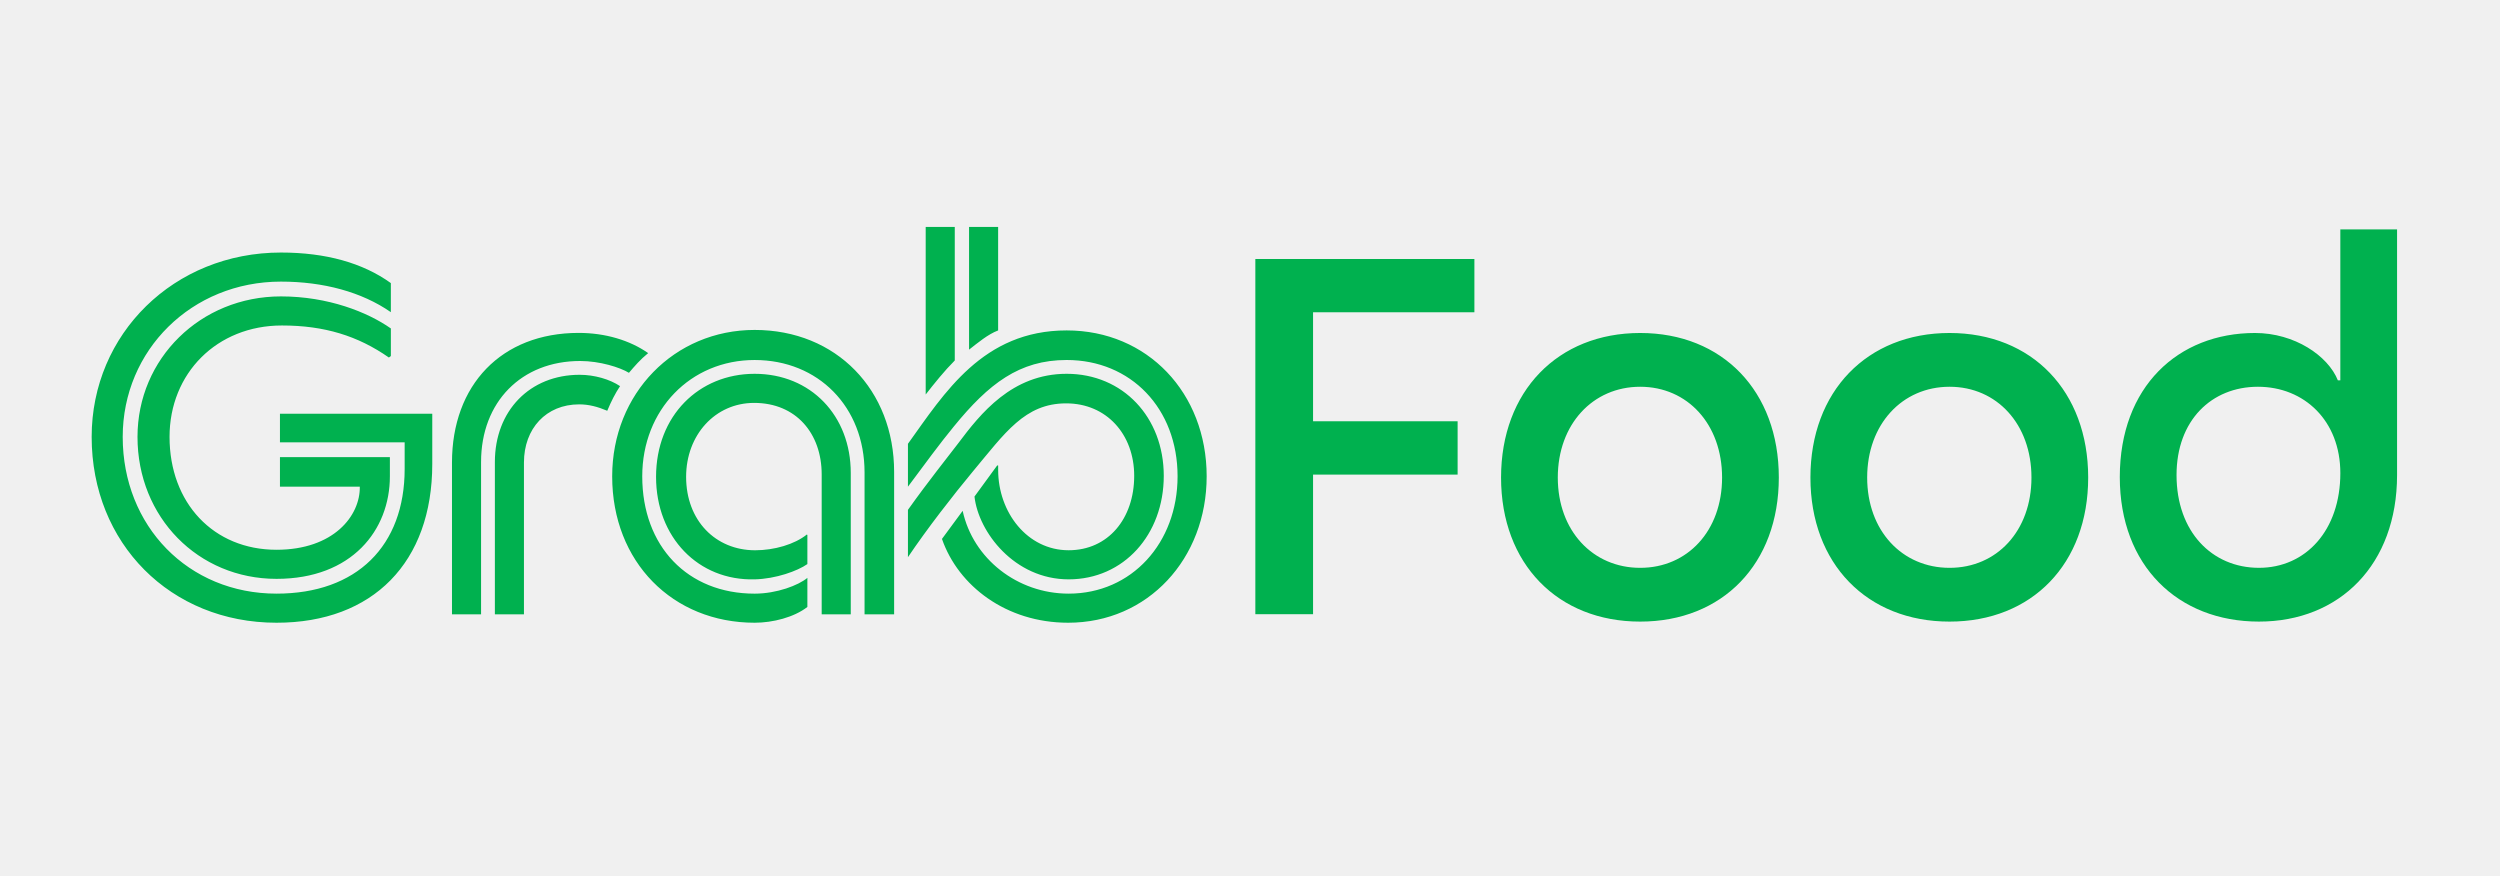
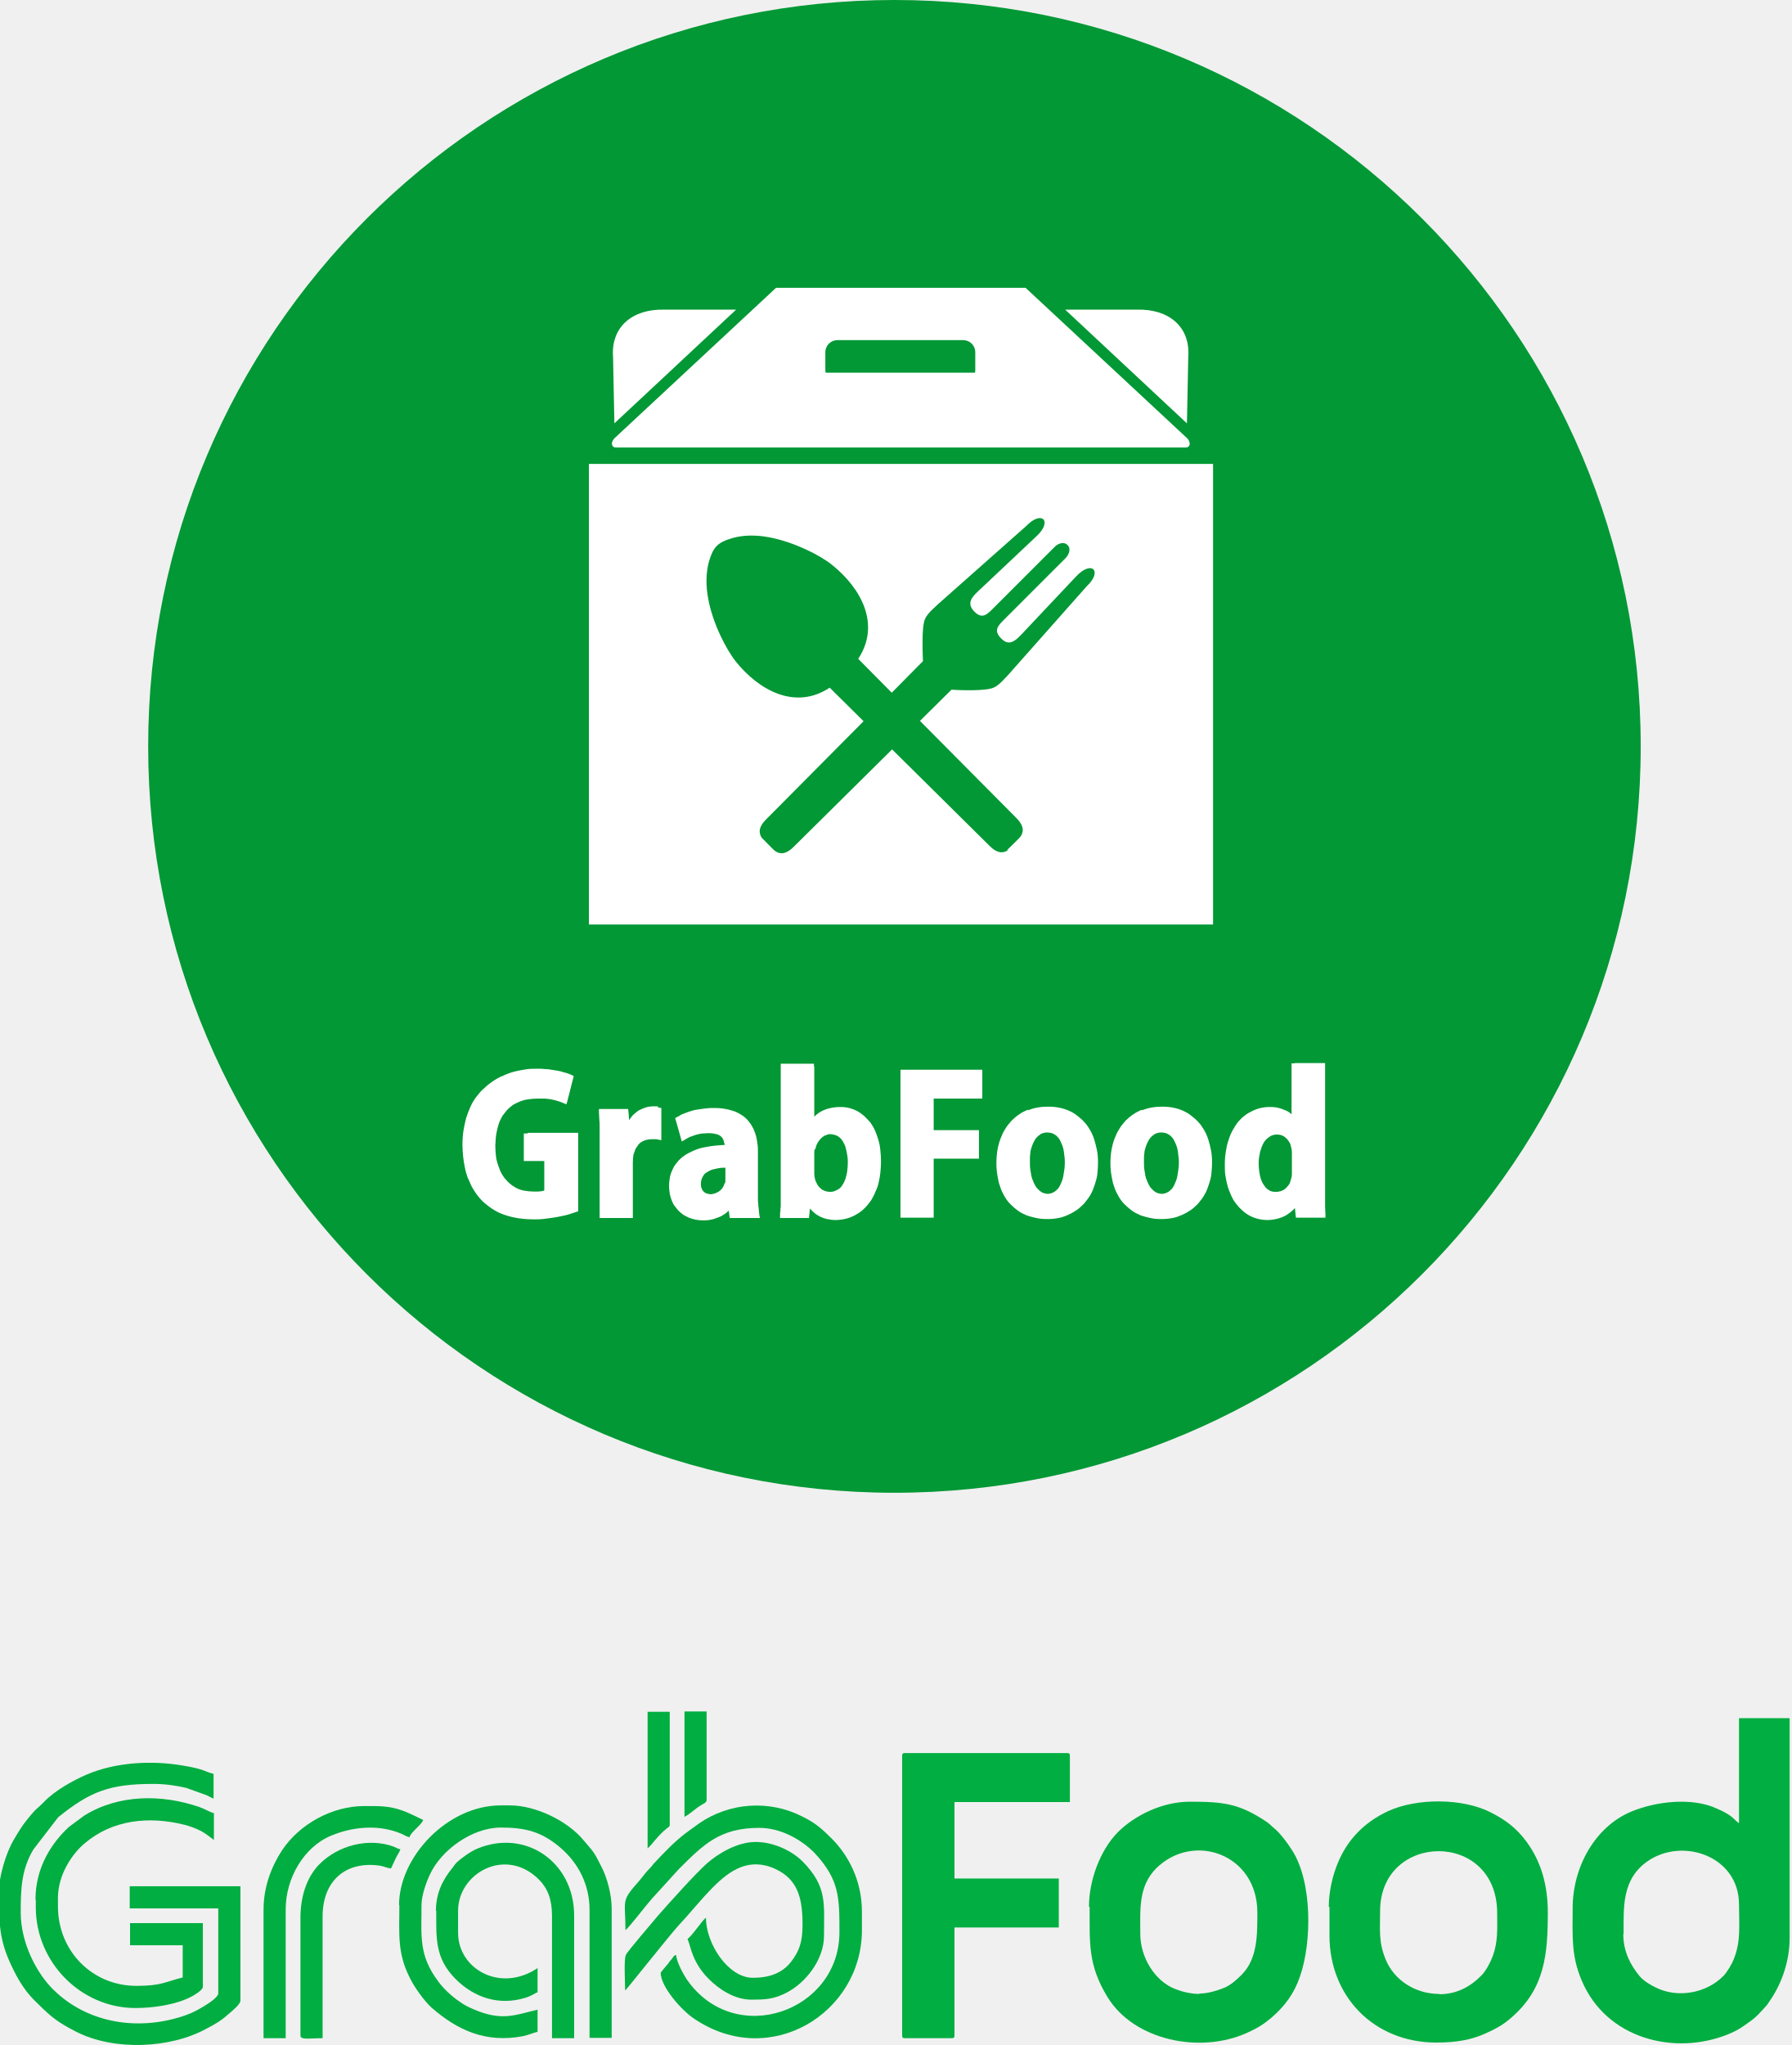
- <svg xmlns="http://www.w3.org/2000/svg" version="1.1" id="Layer_1" x="0px" y="0px" viewBox="0 0 2285.14 800" style="enable-background:new 0 0 2285.14 800;" xml:space="preserve">
-   <style type="text/css">
- 	.st0{fill:#00B14F;}
- </style>
-   <g>
-     <path class="st0" d="M125.68,399.35c0,73.44,55.42,129.76,127.06,129.76c68.94,0,103.63-44.61,103.63-93.72v-17.57H255.89v27.03   h72.99c0.45,26.58-23.88,57.67-76.14,57.67c-57.67,0-97.77-42.8-97.77-103.18c0-58.12,43.25-101.83,102.73-101.83   c38.75,0,69.39,9.46,97.77,29.29l1.8-1.35v-25.23c-21.18-14.87-57.22-29.29-100.47-29.29   C183.35,270.94,125.68,327.71,125.68,399.35z M83.78,399.35c0,97.32,72.09,169.86,168.96,169.86   c88.31,0,142.38-55.42,142.38-145.08v-45.96H255.89v26.13h113.99v24.33c0,70.29-43.7,113.99-117.15,113.99   c-80.65,0-140.57-61.73-140.57-143.28c0-79.3,63.08-141.93,144.63-141.93c38.75,0,73.89,9.46,100.47,27.93v-26.58   c-25.68-18.47-59.47-27.93-100.47-27.93C159.02,230.84,83.78,305.18,83.78,399.35z M452.34,422.33v139.22h26.58V422.78   c0-31.09,20.28-53.17,50.46-53.17c9.01,0,17.12,2.25,25.68,5.86c3.6-8.56,7.21-15.77,11.71-22.53   c-9.46-6.31-23.43-10.36-36.95-10.36C484.33,342.58,452.34,375.47,452.34,422.33z M413.14,561.55h26.58V422.33   c0-54.97,36.95-92.36,90.56-92.36c18.02,0,36.5,5.86,44.61,10.81c4.96-5.86,10.36-12.17,17.57-18.02   c-16.67-11.71-39.2-18.47-63.53-18.47c-70.74,0-115.79,47.76-115.79,118.5V561.55z M829.91,405.66v39.2   c15.77-21.18,29.29-39.65,41.9-54.97c31.99-39.2,59.92-60.83,103.18-60.83c58.57,0,101.38,44.15,101.38,106.33   c0,60.83-41.9,107.23-99.57,107.23c-46.86,0-87.41-31.99-96.87-75.69l-18.92,25.68c14.87,42.8,58.57,76.6,115.34,76.6   c72.99,0,126.61-58.57,126.61-133.82c0-76.14-54.07-133.37-127.96-133.37C898.39,302.03,863.25,359.25,829.91,405.66z    M912.36,425.48h-0.9l-20.73,28.39c3.6,32.44,36.5,75.69,86.06,75.69c50.46,0,86.96-41,86.96-94.62s-37.4-93.27-88.76-93.27   c-50.01,0-78.85,36.5-99.12,63.53c-9.91,13.07-27.03,34.24-45.96,60.83v43.25c17.57-26.13,41.45-56.77,59.02-77.95   c29.74-35.59,47.76-62.63,85.61-62.63c36.95,0,62.18,28.39,62.18,66.23c0,39.2-23.88,68.03-59.92,68.03   c-37.85,0-64.43-34.69-64.43-73.44V425.48z M885.77,207.41V319.6c8.11-6.31,17.12-13.97,26.58-17.57v-94.62H885.77z M846.13,360.6   c8.11-10.36,17.12-21.63,26.58-31.09v-122.1h-26.58V360.6z M737.99,489.01l-0.45-0.45c-11.26,9.01-29.74,14.42-47.31,14.42   c-36.04,0-63.08-27.03-63.08-67.13c0-38.3,26.58-67.58,62.18-67.58c38.3,0,61.73,27.93,61.73,65.33v127.96h26.58V432.24   c0-52.26-36.5-90.56-87.86-90.56c-50.91,0-90.11,38.3-90.11,94.17c0,55.42,38.75,95.07,90.11,93.72   c19.37-0.45,39.2-7.66,48.21-13.97V489.01z M559.57,435.39c0,78.4,55.42,133.82,130.21,133.82c16.67,0,36.04-4.96,48.21-14.42   v-26.58c-8.11,6.76-27.93,14.42-48.21,14.42c-61.28,0-102.73-43.25-102.73-107.23c0-60.83,44.15-106.33,102.73-106.33   c58.12,0,100.47,42.8,100.47,102.73v129.76h27.03V431.34c0-74.79-52.72-129.76-127.51-129.76   C616.34,301.58,559.57,359.7,559.57,435.39z" />
-     <path class="st0" d="M1200.21,285.43v99.66h132.13v48.7h-132.13v127.62h-52.76V236.72h200.23v48.7H1200.21z M1625.94,436.5   c0,78.92-51.41,131.68-126.72,131.68c-75.31,0-127.17-52.76-127.17-131.68c0-78.92,51.86-132.13,127.17-132.13   C1574.53,304.37,1625.94,357.58,1625.94,436.5z M1499.22,353.52c-43.29,0-75.31,34.27-75.31,82.98s32.02,82.53,75.31,82.53   c43.29,0,74.86-33.82,74.86-82.53S1542.51,353.52,1499.22,353.52z M1908.72,436.5c0,78.92-51.41,131.68-126.72,131.68   c-75.31,0-127.17-52.76-127.17-131.68c0-78.92,51.86-132.13,127.17-132.13C1857.32,304.37,1908.72,357.58,1908.72,436.5z    M1782.01,353.52c-43.29,0-75.31,34.27-75.31,82.98s32.02,82.53,75.31,82.53s74.86-33.82,74.86-82.53S1825.3,353.52,1782.01,353.52   z M2061.18,304.37c36.08,0,66.74,20.74,75.76,43.29h2.25V209.66h51.86v224.58c0,81.62-52.31,133.93-126.27,133.93   c-73.96,0-127.17-50.96-127.17-132.13C1937.62,353.52,1990.83,304.37,2061.18,304.37z M2064.79,519.02   c42.84,0,74.41-34.27,74.41-86.58c0-47.8-32.92-78.92-75.31-78.92c-42.39,0-74.41,30.67-74.41,80.72   C1989.48,486.1,2021.95,519.02,2064.79,519.02z" />
+ <svg xmlns="http://www.w3.org/2000/svg" xml:space="preserve" width="631px" height="720px" version="1.1" style="shape-rendering:geometricPrecision; text-rendering:geometricPrecision; image-rendering:optimizeQuality; fill-rule:evenodd; clip-rule:evenodd" viewBox="0 0 631 720.37">
+   <defs>
+     <style type="text/css">
+    
+     .fil3 {fill:#00AE41}
+     .fil0 {fill:#029835}
+     .fil1 {fill:white}
+     .fil2 {fill:white;fill-rule:nonzero}
+    
+   </style>
+   </defs>
+   <g id="Layer_x0020_1">
+     <g id="_1373507265296">
+       <path class="fil0" d="M314.96 0c145.22,0 262.91,117.69 262.91,262.92 0,145.22 -117.69,262.92 -262.91,262.92 -145.23,0 -262.92,-117.7 -262.92,-262.92 0,-145.23 117.69,-262.92 262.92,-262.92z" />
+       <path class="fil1" d="M207.31 163.42l219.9 0 0 162.25 -219.9 0 0 -162.25zm147.59 136.13c-2.37,1.42 -4.38,0.47 -6.5,-1.65l-34.27 -33.92 -34.62 34.27c-2.13,2.13 -4.38,3.19 -6.74,1.42 -0.35,-0.24 -4.37,-4.37 -4.61,-4.61 -1.42,-2.36 -0.47,-4.37 1.66,-6.5l34.26 -34.5 -11.93 -11.82c-12.17,8.03 -24.93,0.94 -33.09,-9.22 -3.54,-4.49 -8.15,-13.59 -9.69,-21.98 -0.94,-4.84 -0.82,-9.33 0.24,-13.23 1.54,-5.2 3.07,-6.74 8.27,-8.27 3.78,-1.07 8.27,-1.19 13.12,-0.24 8.51,1.65 17.6,6.14 21.98,9.69 10.16,8.15 17.25,20.91 9.21,33.09l11.82 11.93 10.99 -11.11c-0.24,-5.2 -0.24,-11.1 0.36,-13.7 0.47,-2.13 1.77,-3.43 4.84,-6.27l31.2 -27.65c5.43,-5.67 9.45,-1.77 3.54,3.67l-20.68 19.49c-2.36,2.25 -3.78,4.26 -1.18,6.98 2.72,2.71 4.37,1.18 6.5,-0.95l21.51 -21.51c1.65,-1.89 3.9,-2.12 4.84,-0.94 1.18,0.94 0.83,3.19 -0.94,4.84l-21.51 21.51c-2.13,2.13 -3.66,3.78 -0.95,6.5 2.6,2.72 4.73,1.18 6.98,-1.18l19.49 -20.68c5.44,-5.79 9.46,-1.89 3.67,3.54l-27.65 31.2c-2.84,3.07 -4.14,4.37 -6.27,4.84 -2.48,0.6 -8.39,0.71 -13.7,0.36l-11.11 10.99 33.91 34.15c2.13,2.13 3.19,4.37 1.42,6.73 -0.24,0.36 -4.37,4.38 -4.61,4.61l0.24 0.12zm-138.14 -141.92c-1.53,0 -2.01,-2 0,-3.66l56.48 -52.58 43.96 0 43.96 0 56.48 52.58c2.01,1.66 1.54,3.66 0,3.66l-100.44 0 -100.44 0zm-0.94 -31.78l0.47 23.28 42.89 -40.06 -25.4 0c-10.99,-0.24 -18.79,5.91 -17.96,16.78l0 0zm202.65 0l-0.47 23.28 -42.9 -40.06 25.41 0c10.99,-0.24 18.79,5.91 17.96,16.78l0 0zm-123.48 -6.03l15.24 0 3.78 0 25.17 0c2.36,0 4.25,1.89 4.25,4.26l0 6.38c0,0.23 0,0.59 -0.11,0.82l-25.17 0 -12.17 0 -15.25 0c0,-0.23 -0.12,-0.59 -0.12,-0.82l0 -6.38c0,-2.37 1.9,-4.26 4.26,-4.26l0.12 0z" />
+       <path class="fil2" d="M186.04 399.05l16.42 0 1.07 0 0 1.06 0 25.88 0 0.71 -0.71 0.23c-0.59,0.24 -1.18,0.36 -1.78,0.59 -0.59,0.24 -1.3,0.36 -2.12,0.6l0 0c-1.54,0.35 -3.19,0.7 -5.08,0.94l0 0c-0.95,0.12 -1.89,0.24 -2.84,0.36 -0.95,0.11 -1.89,0.11 -2.84,0.11l0 0c-3.9,0 -7.32,-0.47 -10.39,-1.53l0 0c-1.54,-0.48 -2.96,-1.18 -4.26,-2.01 -1.3,-0.83 -2.48,-1.77 -3.66,-2.84l0 0c-0.71,-0.71 -1.42,-1.53 -2.13,-2.48 -0.59,-0.83 -1.18,-1.77 -1.77,-2.84 -0.47,-1.06 -0.95,-2.12 -1.42,-3.19 -0.35,-1.06 -0.71,-2.24 -0.95,-3.54 -0.23,-1.18 -0.47,-2.48 -0.59,-3.78 -0.11,-1.3 -0.23,-2.6 -0.23,-4.02l0 0c0,-1.77 0.12,-3.43 0.35,-4.96 0.24,-1.54 0.59,-3.08 0.95,-4.49 0.47,-1.42 0.94,-2.72 1.53,-4.02 0.59,-1.3 1.3,-2.48 2.13,-3.55 0.83,-1.06 1.66,-2.12 2.72,-2.95 0.94,-0.95 2.01,-1.77 3.07,-2.48 1.06,-0.71 2.25,-1.42 3.55,-1.89 1.18,-0.59 2.48,-1.07 3.78,-1.42 1.3,-0.36 2.72,-0.59 4.13,-0.83 1.42,-0.24 2.84,-0.24 4.38,-0.24 0.82,0 1.65,0 2.48,0.12 0.82,0 1.65,0.12 2.36,0.24 0.71,0.12 1.42,0.24 2.13,0.35 0.71,0.12 1.3,0.24 1.89,0.48l0 0c0.59,0.11 1.18,0.35 1.65,0.47 0.59,0.24 1.07,0.35 1.42,0.59l0.71 0.35 -0.24 0.83 -2.01 7.92 -0.35 1.18 -1.18 -0.47c-0.36,-0.12 -0.71,-0.36 -1.18,-0.47 -0.36,-0.12 -0.83,-0.24 -1.18,-0.36l0 0c-0.48,-0.12 -0.83,-0.24 -1.42,-0.35 -0.48,-0.12 -1.07,-0.24 -1.54,-0.24l0 0c-0.59,-0.12 -1.18,-0.12 -1.77,-0.12 -0.59,0 -1.3,0 -2.01,0 -1.06,0 -2.13,0.12 -3.07,0.24 -0.95,0.12 -1.89,0.35 -2.84,0.71 -0.83,0.35 -1.65,0.71 -2.48,1.18 -0.71,0.47 -1.42,1.06 -2.13,1.77 -0.59,0.71 -1.18,1.42 -1.77,2.25 -0.47,0.82 -0.95,1.77 -1.3,2.83l0 0c-0.35,1.07 -0.59,2.13 -0.83,3.43 -0.23,1.3 -0.23,2.6 -0.35,4.02 0,1.42 0.12,2.72 0.23,3.9 0.12,1.18 0.48,2.36 0.83,3.31 0.36,1.06 0.71,2.01 1.18,2.83 0.48,0.83 0.95,1.54 1.66,2.25l0 0c0.59,0.71 1.3,1.3 1.89,1.77l0 0c0.71,0.47 1.42,0.95 2.24,1.3l0 0c0.83,0.35 1.66,0.59 2.6,0.71 0.83,0.12 1.78,0.24 2.84,0.24 0.59,0 1.06,0 1.54,0 0.47,0 0.94,-0.12 1.3,-0.12l0 0c0.35,-0.12 0.7,-0.12 0.94,-0.24l0 0 0 -10.4 -6.14 0 -1.07 0 0 -1.06 0 -7.56 0 -1.07 1.07 0 0.59 -0.23zm45.49 -8.98c0.24,0 0.36,0.11 0.47,0.11l0.83 0.12 0 0.83 0 9.22 0 1.3 -1.18 -0.24c-0.12,0 -0.35,0 -0.47,-0.12 -0.12,0 -0.36,0 -0.48,0 -0.23,0 -0.35,0 -0.59,0 -0.11,0 -0.35,0 -0.71,0 -0.7,0 -1.3,0.12 -1.77,0.24 -0.59,0.12 -1.06,0.35 -1.53,0.59 -0.48,0.24 -0.95,0.59 -1.3,1.06 -0.36,0.48 -0.71,0.95 -1.07,1.54l0 0c-0.23,0.59 -0.47,1.3 -0.71,2.01 -0.11,0.82 -0.23,1.65 -0.23,2.6l0 0 0 18.67 0 1.06 -1.07 0 -9.57 0 -1.06 0 0 -1.06 0 -24.94c0,-1.3 0,-2.36 0,-3.19 0,-0.94 0,-2.01 0,-2.95l0 0c0,-0.95 0,-1.77 -0.12,-2.72 0,-0.83 -0.12,-1.65 -0.12,-2.48l0 -1.06 1.07 0 8.27 0 0.94 0 0.12 0.94 0.24 2.96c0.35,-0.48 0.59,-0.83 0.94,-1.3l0 0c0.48,-0.59 1.07,-1.07 1.66,-1.54 0.59,-0.47 1.18,-0.83 1.89,-1.06l0 0c0.59,-0.36 1.3,-0.48 1.89,-0.71 0.71,-0.12 1.3,-0.24 2.01,-0.24 0.12,0 0.35,0 0.71,0l0 0c0.23,0 0.47,0 0.59,0 0.23,0 0.35,0 0.59,0.12l-0.24 0.24zm35.22 12.99c0.11,0.95 0.11,2.01 0.11,3.08l0 0 0 13.23c0,0.71 0,1.3 0,1.54 0,0.47 0,1.06 0,1.53l0 0c0,0.48 0,0.95 0.12,1.54 0,0.47 0,0.94 0.12,1.42l0 0c0,0.47 0.12,0.82 0.12,1.3 0,0.35 0.12,0.82 0.12,1.18l0.23 1.18 -1.18 0 -8.63 0 -0.82 0 -0.12 -0.83 -0.24 -1.77c-0.47,0.47 -0.94,0.83 -1.42,1.18l0 0c-0.59,0.36 -1.06,0.71 -1.65,0.95 -0.59,0.23 -1.18,0.47 -1.89,0.71 -0.71,0.23 -1.3,0.35 -2.01,0.47 -0.71,0.12 -1.42,0.12 -2.13,0.12l0 0c-1.77,0 -3.42,-0.36 -4.96,-0.95l0 0c-0.71,-0.35 -1.42,-0.71 -2.01,-1.06 -0.59,-0.47 -1.18,-0.95 -1.77,-1.54l0 0c-0.47,-0.59 -0.95,-1.18 -1.42,-1.77 -0.35,-0.59 -0.71,-1.3 -0.94,-2.01l0 0c-0.24,-0.71 -0.48,-1.42 -0.6,-2.24 -0.11,-0.71 -0.23,-1.54 -0.23,-2.37l0 0c0,-1.3 0.12,-2.36 0.35,-3.54 0.24,-1.07 0.71,-2.13 1.18,-3.07l0 0c0.48,-0.95 1.19,-1.78 1.9,-2.6 0.7,-0.71 1.53,-1.42 2.48,-2.01 0.94,-0.59 2.01,-1.07 3.07,-1.54 1.06,-0.47 2.24,-0.83 3.54,-1.06 1.3,-0.24 2.6,-0.48 3.9,-0.59 1.07,-0.12 2.13,-0.12 3.19,-0.24 0,-0.24 0,-0.35 -0.11,-0.47 -0.12,-0.48 -0.24,-0.95 -0.36,-1.3l0 0c-0.12,-0.36 -0.35,-0.71 -0.59,-0.95 -0.24,-0.23 -0.59,-0.59 -0.94,-0.71l0 0c-0.36,-0.23 -0.83,-0.35 -1.42,-0.47 -0.59,-0.12 -1.3,-0.24 -2.13,-0.24 -0.83,0 -1.54,0.12 -2.36,0.12 -0.71,0.12 -1.54,0.24 -2.25,0.47l0 0c-0.71,0.24 -1.42,0.48 -2.01,0.71 -0.59,0.24 -1.18,0.59 -1.77,0.95l-1.18 0.71 -0.36 -1.3 -1.77 -6.27 -0.23 -0.7 0.7 -0.36c0.48,-0.23 0.95,-0.47 1.42,-0.83 0.59,-0.23 1.18,-0.47 1.77,-0.7 0.71,-0.24 1.3,-0.48 2.13,-0.71 0.71,-0.24 1.54,-0.36 2.37,-0.48 0.82,-0.11 1.65,-0.23 2.6,-0.35 0.94,-0.12 1.77,-0.12 2.83,-0.12l0 0c1.42,0 2.84,0.12 4.02,0.36 1.3,0.23 2.36,0.59 3.43,0.94l0 0c1.06,0.47 1.89,0.95 2.71,1.54 0.83,0.59 1.54,1.3 2.13,2.12 0.59,0.71 1.06,1.54 1.54,2.49 0.35,0.82 0.71,1.77 0.94,2.71l0 0c0.24,0.95 0.36,1.89 0.48,2.96l0 -0.36zm-11.47 13.83c0.12,-0.47 0.12,-0.83 0.12,-1.42l0 0 0 -4.13c-0.24,0 -0.59,0 -0.83,0l0 0c-0.59,0 -1.3,0.11 -1.89,0.23l0 0c-0.59,0.12 -1.06,0.24 -1.65,0.36 -0.47,0.11 -1.07,0.35 -1.42,0.59 -0.47,0.23 -0.83,0.47 -1.18,0.71 -0.36,0.23 -0.59,0.59 -0.83,0.94l0 0c-0.23,0.36 -0.35,0.71 -0.59,1.18 -0.12,0.48 -0.24,0.95 -0.24,1.54 0,0.47 0,0.94 0.12,1.3 0.12,0.35 0.24,0.71 0.36,0.94l0 0c0.12,0.24 0.35,0.48 0.59,0.71 0.23,0.24 0.47,0.36 0.71,0.48l0 0c0.59,0.23 1.18,0.35 1.77,0.35 0.24,0 0.47,0 0.71,-0.12 0.23,0 0.59,-0.12 0.83,-0.23l0 0c0.23,-0.12 0.59,-0.24 0.82,-0.36 0.24,-0.12 0.59,-0.35 0.83,-0.59 0.24,-0.24 0.47,-0.35 0.71,-0.71 0.24,-0.23 0.35,-0.59 0.59,-0.94l0 0c0.12,-0.36 0.24,-0.71 0.35,-1.07l0.12 0.24zm31.43 -41.24l0 17.72c0.12,-0.11 0.12,-0.11 0.24,-0.23 0.71,-0.71 1.54,-1.3 2.48,-1.78l0 0c0.95,-0.47 1.89,-0.82 3.08,-1.06 1.06,-0.24 2.24,-0.35 3.42,-0.35l0 0c1.07,0 2.13,0.11 3.07,0.35 0.95,0.24 1.9,0.59 2.84,1.06l0 0c0.83,0.48 1.66,1.07 2.48,1.78 0.71,0.71 1.42,1.41 2.13,2.24l0 0c0.59,0.83 1.18,1.77 1.65,2.84l0 0c0.48,1.06 0.83,2.13 1.19,3.31l0 0c0.35,1.18 0.59,2.36 0.7,3.66 0.12,1.3 0.24,2.6 0.24,4.02l0 0c0,1.42 -0.12,2.6 -0.24,3.9 -0.11,1.18 -0.35,2.36 -0.59,3.42 -0.23,1.07 -0.59,2.13 -1.06,3.08 -0.35,0.94 -0.83,1.89 -1.3,2.71l0 0c-0.47,0.83 -1.06,1.54 -1.65,2.25 -0.6,0.71 -1.19,1.3 -1.89,1.89 -0.71,0.59 -1.42,1.06 -2.13,1.42 -0.71,0.47 -1.42,0.71 -2.25,1.06 -0.82,0.24 -1.53,0.48 -2.36,0.59l0 0c-0.83,0.12 -1.66,0.24 -2.36,0.24l0 0c-1.07,0 -2.13,-0.12 -3.19,-0.35 -1.07,-0.24 -2.01,-0.6 -2.84,-1.07l0 0c-0.95,-0.47 -1.77,-1.18 -2.6,-2.01 -0.24,-0.23 -0.36,-0.47 -0.59,-0.59l-0.24 2.37 -0.12 0.94 -0.94 0 -8.16 0 -1.06 0 0 -1.06c0,-0.48 0,-0.95 0.12,-1.42 0,-0.47 0,-1.06 0.12,-1.54l0 0 0 -1.77 0 -1.89c0,-1.06 0,-2.36 0,-3.78l0 -41.83 0 -1.07 1.06 0 9.57 0 1.07 0 0 1.07 0.11 -0.12zm0.12 29.19c-0.12,0.47 -0.12,0.94 -0.12,1.53l0 0 0 7.09 0 0c0,0.59 0.12,1.18 0.24,1.77 0.12,0.6 0.36,1.07 0.59,1.54l0 0c0.24,0.47 0.47,0.95 0.83,1.3 0.35,0.36 0.71,0.71 1.06,0.95 0.36,0.23 0.83,0.47 1.3,0.59 0.48,0.12 0.95,0.23 1.54,0.23 0.71,0 1.3,-0.11 1.77,-0.35 0.59,-0.24 1.06,-0.47 1.54,-0.83l0 0c0.47,-0.35 0.82,-0.83 1.18,-1.42 0.35,-0.59 0.71,-1.3 0.94,-2.01l0 0c0.24,-0.82 0.48,-1.65 0.6,-2.59 0.11,-0.95 0.23,-2.01 0.23,-3.08 0,-0.71 0,-1.42 -0.12,-2.12 -0.11,-0.71 -0.23,-1.3 -0.35,-2.01 -0.12,-0.59 -0.36,-1.19 -0.47,-1.78 -0.24,-0.47 -0.48,-1.06 -0.71,-1.41 -0.24,-0.48 -0.59,-0.83 -0.83,-1.19 -0.35,-0.35 -0.71,-0.59 -1.06,-0.82l0 0c-0.36,-0.24 -0.83,-0.36 -1.18,-0.48 -0.48,-0.11 -0.95,-0.23 -1.42,-0.23l0 0c-0.36,0 -0.71,0 -0.95,0.12 -0.35,0.11 -0.59,0.23 -0.94,0.35l0 0c-0.36,0.12 -0.59,0.36 -0.95,0.59l0 0c-0.24,0.24 -0.59,0.47 -0.83,0.83 -0.23,0.24 -0.47,0.59 -0.71,0.94 -0.23,0.36 -0.35,0.71 -0.59,1.19 -0.11,0.35 -0.23,0.82 -0.35,1.3l-0.24 0zm41.95 3.19l0 19.85 0 1.06 -1.06 0 -9.57 0 -1.07 0 0 -1.06 0 -49.99 0 -1.06 1.07 0 26.7 0 1.06 0 0 1.06 0 8.04 0 1.06 -1.06 0 -16.07 0 0 11.11 14.89 0 1.06 0 0 1.06 0 7.92 0 1.07 -1.06 0 -14.89 0 0 -0.12zm33.21 -16.9l0 0c2.24,-0.95 4.6,-1.3 7.2,-1.3l0 0c1.3,0 2.6,0.12 3.79,0.35 1.18,0.24 2.36,0.59 3.42,1.07l0 0c1.07,0.47 2.13,1.06 2.96,1.77 0.94,0.71 1.77,1.42 2.6,2.36 0.82,0.83 1.41,1.89 2.01,2.84 0.59,1.06 1.06,2.13 1.41,3.31l0 0c0.36,1.18 0.71,2.48 0.95,3.78 0.24,1.3 0.35,2.72 0.35,4.14 0,1.41 -0.11,2.71 -0.23,4.01 -0.12,1.3 -0.48,2.48 -0.83,3.55l0 0c-0.35,1.06 -0.71,2.13 -1.18,3.07 -0.47,0.95 -1.07,1.89 -1.66,2.6l0 0c-0.59,0.83 -1.18,1.54 -1.89,2.13 -0.71,0.71 -1.41,1.3 -2.24,1.77l0 0c-0.71,0.47 -1.54,0.95 -2.37,1.3 -0.82,0.35 -1.65,0.71 -2.48,0.95l0 0c-0.82,0.23 -1.65,0.35 -2.6,0.47 -0.82,0.12 -1.77,0.12 -2.6,0.12l0 0c-1.3,0 -2.48,-0.12 -3.66,-0.36 -1.18,-0.23 -2.36,-0.59 -3.43,-0.94l0 0c-1.06,-0.48 -2.12,-0.95 -3.07,-1.66 -0.94,-0.71 -1.77,-1.42 -2.6,-2.24 -0.83,-0.83 -1.54,-1.78 -2.13,-2.84 -0.59,-1.06 -1.18,-2.13 -1.53,-3.43l0 0c-0.47,-1.18 -0.71,-2.48 -0.95,-3.9l0 0c-0.23,-1.3 -0.35,-2.83 -0.35,-4.37 0,-1.53 0.12,-3.07 0.35,-4.49 0.24,-1.42 0.59,-2.72 1.07,-4.02 0.47,-1.18 0.94,-2.36 1.65,-3.42 0.59,-1.07 1.42,-2.01 2.25,-2.96 0.82,-0.82 1.77,-1.65 2.71,-2.24l0 0c0.95,-0.71 2.01,-1.18 3.08,-1.66l0 0.24zm12.52 22.8c0.24,-1.29 0.47,-2.83 0.47,-4.37 0,-0.71 0,-1.42 -0.11,-2.01 -0.12,-0.71 -0.12,-1.3 -0.24,-2.01 -0.12,-0.59 -0.24,-1.3 -0.47,-1.89 -0.24,-0.59 -0.48,-1.18 -0.71,-1.65l0 0c-0.24,-0.47 -0.47,-0.95 -0.83,-1.3 -0.35,-0.35 -0.59,-0.71 -1.06,-0.95l0 0c-0.36,-0.23 -0.71,-0.47 -1.18,-0.59 -0.48,-0.11 -0.95,-0.23 -1.42,-0.23 -0.47,0 -0.83,0 -1.3,0.12 -0.36,0.11 -0.71,0.23 -1.07,0.35 -0.35,0.24 -0.59,0.47 -0.94,0.71 -0.24,0.24 -0.59,0.59 -0.83,0.83l0 0c-0.23,0.35 -0.47,0.71 -0.71,1.18 -0.23,0.35 -0.35,0.83 -0.59,1.3l0 0c-0.12,0.47 -0.35,0.94 -0.47,1.42 -0.12,0.47 -0.24,0.94 -0.24,1.53 -0.12,0.59 -0.12,1.07 -0.12,1.66l0 0c0,0.47 0,1.06 0,1.65 0,0.83 0,1.54 0.12,2.25 0.12,0.71 0.24,1.41 0.36,2.12l0 0c0.12,0.71 0.35,1.3 0.59,1.89 0.23,0.59 0.47,1.07 0.71,1.54l0 0c0.23,0.47 0.59,0.95 0.94,1.3 0.36,0.35 0.71,0.71 1.07,0.95l0 0c0.35,0.23 0.71,0.47 1.18,0.59l0 0c0.47,0.11 0.83,0.23 1.3,0.23 0.47,0 0.94,-0.12 1.3,-0.23 0.35,-0.12 0.83,-0.36 1.18,-0.59l0 0c0.35,-0.24 0.71,-0.6 1.06,-0.95 0.36,-0.35 0.59,-0.83 0.83,-1.3l0 0c0.24,-0.47 0.47,-1.06 0.71,-1.65 0.24,-0.6 0.35,-1.19 0.47,-1.9zm27.65 -22.8l0 0c2.25,-0.95 4.61,-1.3 7.21,-1.3l0 0c1.3,0 2.6,0.12 3.78,0.35 1.18,0.24 2.37,0.59 3.43,1.07l0 0c1.06,0.47 2.13,1.06 2.95,1.77 0.95,0.71 1.78,1.42 2.6,2.36 0.83,0.83 1.42,1.89 2.01,2.84 0.59,1.06 1.07,2.13 1.42,3.31l0 0c0.36,1.18 0.71,2.48 0.95,3.78 0.23,1.3 0.35,2.72 0.35,4.14 0,1.41 -0.12,2.71 -0.24,4.01 -0.11,1.3 -0.47,2.48 -0.82,3.55l0 0c-0.36,1.06 -0.71,2.13 -1.18,3.07 -0.48,0.95 -1.07,1.89 -1.66,2.6l0 0c-0.59,0.83 -1.18,1.54 -1.89,2.13 -0.71,0.71 -1.42,1.3 -2.25,1.77l0 0c-0.7,0.47 -1.53,0.95 -2.36,1.3 -0.83,0.35 -1.65,0.71 -2.48,0.95l0 0c-0.83,0.23 -1.65,0.35 -2.6,0.47 -0.83,0.12 -1.77,0.12 -2.6,0.12l0 0c-1.3,0 -2.48,-0.12 -3.66,-0.36 -1.18,-0.23 -2.37,-0.59 -3.43,-0.94l0 0c-1.06,-0.48 -2.13,-0.95 -3.07,-1.66 -0.95,-0.71 -1.77,-1.42 -2.6,-2.24 -0.83,-0.83 -1.54,-1.78 -2.13,-2.84 -0.59,-1.06 -1.18,-2.13 -1.54,-3.43l0 0c-0.47,-1.18 -0.7,-2.48 -0.94,-3.9l0 0c-0.24,-1.3 -0.36,-2.83 -0.36,-4.37 0,-1.53 0.12,-3.07 0.36,-4.49 0.24,-1.42 0.59,-2.72 1.06,-4.02 0.48,-1.18 0.95,-2.36 1.66,-3.42 0.59,-1.07 1.42,-2.01 2.24,-2.96 0.83,-0.82 1.77,-1.65 2.72,-2.24l0 0c0.95,-0.71 2.01,-1.18 3.07,-1.66l0 0.24zm12.53 22.8c0.23,-1.29 0.47,-2.83 0.47,-4.37 0,-0.71 0,-1.42 -0.12,-2.01 -0.12,-0.71 -0.12,-1.3 -0.23,-2.01 -0.12,-0.59 -0.24,-1.3 -0.48,-1.89 -0.23,-0.59 -0.47,-1.18 -0.71,-1.65l0 0c-0.23,-0.47 -0.47,-0.95 -0.82,-1.3 -0.36,-0.35 -0.59,-0.71 -1.07,-0.95l0 0c-0.35,-0.23 -0.71,-0.47 -1.18,-0.59 -0.47,-0.11 -0.94,-0.23 -1.42,-0.23 -0.47,0 -0.82,0 -1.3,0.12 -0.35,0.11 -0.71,0.23 -1.06,0.35 -0.35,0.24 -0.59,0.47 -0.95,0.71 -0.23,0.24 -0.59,0.59 -0.82,0.83l0 0c-0.24,0.35 -0.48,0.71 -0.71,1.18 -0.24,0.35 -0.36,0.83 -0.59,1.3l0 0c-0.12,0.47 -0.36,0.94 -0.47,1.42 -0.12,0.47 -0.24,0.94 -0.24,1.53 -0.12,0.59 -0.12,1.07 -0.12,1.66l0 0c0,0.47 0,1.06 0,1.65 0,0.83 0,1.54 0.12,2.25 0.12,0.71 0.24,1.41 0.35,2.12l0 0c0.12,0.71 0.36,1.3 0.59,1.89 0.24,0.59 0.48,1.07 0.71,1.54l0 0c0.24,0.47 0.59,0.95 0.95,1.3 0.35,0.35 0.71,0.71 1.06,0.95l0 0c0.36,0.23 0.71,0.47 1.18,0.59l0 0c0.48,0.11 0.83,0.23 1.3,0.23 0.48,0 0.95,-0.12 1.3,-0.23 0.36,-0.12 0.83,-0.36 1.19,-0.59l0 0c0.35,-0.24 0.7,-0.6 1.06,-0.95 0.35,-0.35 0.59,-0.83 0.83,-1.3l0 0c0.23,-0.47 0.47,-1.06 0.7,-1.65 0.24,-0.6 0.36,-1.19 0.48,-1.9zm41.36 -39.46l9.57 0 1.06 0 0 1.06 0 41.95c0,0.83 0,1.54 0,1.89 0,0.59 0,1.18 0,1.89l0 0c0,0.59 0,1.18 0,1.77 0,0.59 0,1.18 0,1.78l0 0c0,1.06 0.12,2.12 0.12,3.07l0 1.06 -1.06 0 -8.39 0 -0.95 0 -0.12 -0.94 -0.23 -2.49c-0.36,0.48 -0.83,0.83 -1.19,1.19l0 0c-0.59,0.47 -1.18,0.94 -1.77,1.3 -0.59,0.35 -1.3,0.71 -2.01,0.94 -0.71,0.24 -1.42,0.47 -2.24,0.59 -0.71,0.12 -1.54,0.24 -2.37,0.24l0 0c-1.06,0 -2.12,-0.12 -3.19,-0.36 -1.06,-0.23 -2.01,-0.59 -2.95,-1.06l0 0c-0.95,-0.47 -1.77,-1.06 -2.6,-1.77 -0.83,-0.71 -1.54,-1.42 -2.25,-2.37l0 0c-0.7,-0.82 -1.3,-1.77 -1.77,-2.83 -0.47,-1.07 -0.94,-2.13 -1.3,-3.31l0 0c-0.35,-1.18 -0.59,-2.36 -0.83,-3.78 -0.23,-1.3 -0.23,-2.6 -0.23,-4.14l0 0c0,-1.65 0.12,-3.07 0.35,-4.49 0.24,-1.42 0.48,-2.72 0.95,-4.02l0 0c0.35,-1.18 0.83,-2.36 1.42,-3.42 0.59,-1.07 1.18,-2.01 1.89,-2.96l0 0c0.71,-0.82 1.53,-1.65 2.36,-2.24 0.83,-0.71 1.77,-1.18 2.72,-1.66l0 0c0.94,-0.47 1.89,-0.82 2.95,-1.06 1.07,-0.24 2.01,-0.35 3.08,-0.35l0 0c0.7,0 1.53,0 2.12,0.11 0.71,0.12 1.3,0.24 2.01,0.48l0 0c0.59,0.23 1.18,0.47 1.77,0.7 0.59,0.24 1.07,0.6 1.54,0.95l0 0c0.12,0.12 0.24,0.24 0.35,0.35l0 -16.89 0 -1.07 1.07 0 0.12 -0.11zm-1.19 40.29c0.12,-0.59 0.12,-1.18 0.12,-1.77l0 0 0 -6.62 0 0c0,-0.59 0,-1.18 -0.12,-1.65 -0.11,-0.48 -0.23,-0.95 -0.35,-1.42l0 0c-0.12,-0.47 -0.35,-0.83 -0.59,-1.18 -0.24,-0.36 -0.47,-0.71 -0.71,-0.95l0 0c-0.24,-0.23 -0.47,-0.47 -0.83,-0.71 -0.23,-0.23 -0.59,-0.35 -0.82,-0.47 -0.6,-0.24 -1.3,-0.35 -1.9,-0.35l0 0c-0.47,0 -1.06,0.11 -1.41,0.23 -0.48,0.12 -0.83,0.36 -1.18,0.59l0 0c-0.36,0.24 -0.71,0.59 -1.07,0.83 -0.35,0.36 -0.59,0.71 -0.94,1.18l0 0c-0.24,0.48 -0.48,0.95 -0.71,1.54 -0.24,0.59 -0.36,1.18 -0.59,1.77l0 0c-0.12,0.59 -0.24,1.3 -0.36,2.01 -0.12,0.71 -0.12,1.42 -0.12,2.25 0,1.06 0.12,2 0.24,2.95 0.12,0.94 0.35,1.77 0.59,2.48l0 0c0.24,0.71 0.59,1.42 0.95,1.89 0.35,0.59 0.71,1.07 1.18,1.42l0 0c0.47,0.35 0.94,0.71 1.42,0.83l0 0c0.59,0.23 1.18,0.23 1.77,0.23l0 0c0.35,0 0.59,0 0.94,-0.11 0.36,0 0.59,-0.12 0.95,-0.24l0 0c0.35,-0.12 0.59,-0.24 0.94,-0.47 0.24,-0.24 0.6,-0.36 0.83,-0.71l0 0c0.24,-0.24 0.47,-0.59 0.71,-0.83 0.24,-0.35 0.47,-0.71 0.59,-1.18l0 0c0.12,-0.47 0.36,-0.95 0.36,-1.42l0.11 -0.12z" />
+       <path class="fil3" d="M571.85 681.22c0,-9.33 -0.71,-19.26 8.51,-25.64 12.4,-8.51 32.14,-1.65 32.14,15.25 0,7.32 0.71,12.88 -1.78,19.14 -0.82,2.13 -2.36,4.61 -3.66,6.02 -6.14,6.27 -16.31,7.92 -23.87,4.14 -2.13,-1.06 -4.37,-2.36 -5.91,-4.25 -2.83,-3.55 -5.55,-8.16 -5.55,-14.66l0.12 0zm40.65 -38.99c-1.3,-0.83 -1.78,-1.77 -3.43,-2.84 -1.42,-0.94 -2.6,-1.53 -4.25,-2.24 -8.75,-4.14 -21.51,-2.6 -30.14,0.94 -12.64,5.2 -20.79,19.27 -20.79,34.16 0,9.57 -0.59,16.54 3.19,25.4 8.74,20.68 32.73,26.47 51.4,19.02 2.36,-0.94 4.14,-1.89 5.91,-3.19 4.02,-2.71 4.61,-3.54 7.44,-6.61 0.83,-0.83 1.18,-1.66 1.89,-2.6 4.02,-6.03 6.62,-13.71 6.62,-21.63l0 -77.4 -17.84 0 0 37.11 0 -0.12z" />
+       <path class="fil3" d="M422.37 702.38c-3.07,0 -6.26,-0.83 -8.63,-1.78 -7.09,-2.83 -12.17,-11.1 -12.17,-19.38 0,-8.62 -0.71,-16.66 5.55,-23.04 13.12,-13 35.69,-5.08 35.69,15.48 0,7.68 0.12,16.19 -5.43,21.86 -1.78,1.77 -3.67,3.55 -6.03,4.61 -2.25,0.95 -5.91,2.13 -8.98,2.13l0 0.12zm-38.64 -30.61c0,12.76 -0.59,20.44 6.26,31.67 9.45,15.48 32.73,19.97 48.92,12.76 2.36,-1.06 4.26,-2.01 6.26,-3.42 1.07,-0.83 1.78,-1.3 2.72,-2.13 4.49,-3.9 7.92,-8.39 9.93,-14.42 4.25,-12.05 4.37,-33.56 -2.84,-44.55 -1.53,-2.48 -4.13,-5.9 -6.26,-7.68 -1.06,-0.82 -1.3,-1.3 -2.48,-2.12 -9.81,-6.62 -15.36,-7.21 -27.3,-7.21 -9.33,0 -19.14,4.61 -25.29,10.75 -6.26,6.38 -10.16,17.02 -10.16,26.23l0.24 0.12z" />
+       <path class="fil3" d="M506.86 702.38c-8.39,0 -15.95,-4.85 -18.91,-12.29 -2.48,-6.15 -1.89,-10.28 -1.89,-16.9 0,-27.89 41.24,-28.6 41.24,0.71 0,5.55 0.35,9.92 -1.54,15.12 -0.82,2.25 -2.48,5.32 -3.9,6.74 -4.01,4.13 -8.86,6.73 -15,6.73l0 -0.11zm-38.64 -30.61l0 10.05c0,21.38 15.59,37.69 37.69,37.69 6.86,0 12.41,-0.94 17.49,-3.31 3.66,-1.65 6.03,-2.95 8.98,-5.55 11.7,-10.16 12.76,-22.22 12.76,-36.99 0,-9.33 -2.24,-17.72 -7.44,-24.81 -3.55,-4.85 -7.45,-7.8 -12.88,-10.52 -9.93,-4.96 -25.88,-4.96 -35.92,-0.35 -8.39,3.9 -14.42,10.04 -17.85,18.55 -1.65,4.02 -3.07,9.69 -3.07,15.12l0.24 0.12z" />
+       <path class="fil3" d="M317.67 618.48l0 98.55c0,0.71 0.24,0.94 0.95,0.94l16.54 0c0.71,0 0.95,-0.23 0.95,-0.94l0 -38.05 36.75 0 0 -17.25 -36.75 0 0 -26.94 40.65 0 0 -16.31c0,-0.71 -0.24,-0.95 -0.95,-0.95l-57.19 0c-0.71,0 -0.95,0.24 -0.95,0.95l0 0z" />
+       <path class="fil3" d="M-0.54 666.93c0,12.76 0.35,18.08 6.26,29.18 0.71,1.3 1.42,2.49 2.24,3.67 1.66,2.48 3.31,4.25 5.44,6.26 4.61,4.61 7.09,6.5 13.35,9.69 13.24,6.74 32.97,5.91 45.73,-1.06 2.72,-1.42 5.08,-2.72 7.45,-4.85 0.94,-0.83 4.61,-3.66 4.61,-5.08l0 -40.29 -39 0 0 7.8 31.2 0 0 29.89c0,1.42 -3.55,3.66 -4.73,4.37 -2.13,1.3 -3.78,2.25 -6.26,3.19 -16.19,5.91 -34.74,3.43 -47.15,-8.86 -5.67,-5.55 -11.46,-16.19 -11.46,-27.18 0,-8.27 0.23,-15.12 4.49,-22.21l8.74 -11.35c11.46,-9.21 18.32,-11.7 33.56,-11.7 4.14,0 8.15,0.6 11.58,1.42l7.21 2.6c0.71,0.36 1.54,0.83 2.36,1.18l0 -8.74c-3.42,-0.83 -2.95,-1.65 -10.99,-2.95 -11.1,-1.9 -23.75,-1.07 -33.67,3.19 -4.97,2.12 -11.23,5.67 -14.89,9.45 -2.6,2.72 -2.6,2.01 -5.91,6.14 -1.06,1.3 -1.66,2.13 -2.6,3.55 -0.95,1.42 -1.42,2.36 -2.36,3.9 -2.84,4.73 -5.32,13.47 -5.32,19.02l0.12 -0.23z" />
+       <path class="fil3" d="M140.54 671.18c0,9.93 -0.82,16.66 3.67,25.52 1.53,3.19 5.08,8.16 7.68,10.52 9.1,7.92 19.02,12.53 32.14,10.05 2.24,-0.48 3.9,-1.3 5.2,-1.54l0 -7.8c-8.15,1.89 -12.65,4.25 -23.04,-0.35 -1.89,-0.83 -2.96,-1.42 -4.61,-2.6 -2.6,-1.78 -5.44,-4.38 -7.33,-6.98 -6.97,-9.33 -5.91,-15.83 -5.91,-26.94 0,-3.54 1.78,-8.27 2.96,-10.75 3.9,-8.51 14.77,-16.54 25.05,-16.54 8.74,0 14.41,1.53 20.91,7.09 6.38,5.43 10.28,13.11 10.28,21.86l0 45.14 7.8 0 0 -45.5c0,-5.08 -1.65,-10.87 -3.42,-14.41 -3.08,-6.15 -2.84,-5.32 -6.38,-9.58 -5.56,-6.85 -16.9,-12.4 -26,-12.4l-3.31 0c-18.79,0 -35.8,18.19 -35.8,35.09l0.11 0.12z" />
+       <path class="fil3" d="M220.19 679.92c1.06,-0.7 7.92,-9.57 9.22,-10.98l9.57 -10.52c8.74,-8.75 14.53,-14.54 28.36,-14.54 7.21,0 14.41,3.79 19.26,8.63l0.35 0.36c8.63,9.33 8.63,15.59 8.63,27.76 0,28.01 -36.87,41.01 -53.77,16.66 -1.18,-1.77 -3.54,-6.02 -3.78,-8.62 -0.94,0.23 -0.94,0.71 -1.53,1.42 -0.59,0.59 -0.83,0.94 -1.3,1.65 -0.36,0.36 -2.6,3.07 -2.6,3.19 0,4.85 7.2,13.12 11.81,16.19 26.71,18.08 59.09,-2.01 59.09,-31.2l0 -6.5c0,-11.22 -4.97,-20.08 -10.64,-25.76 -3.43,-3.42 -5.79,-5.55 -10.4,-7.79 -11.58,-5.91 -25.64,-4.97 -36.39,2.48l-4.85 3.54c-4.13,3.19 -7.56,6.86 -11.11,10.64 -0.59,0.71 -0.59,0.82 -1.18,1.42 -0.59,0.7 -0.83,0.82 -1.42,1.53 -0.82,1.07 -1.65,2.01 -2.48,3.07 -6.62,7.45 -4.84,6.39 -4.84,17.37l0 0z" />
+       <path class="fil3" d="M12.45 669.29l0 2.6c0,19.26 15.84,35.45 35.1,35.45 6.5,0 14.18,-1.18 19.5,-3.9 0.94,-0.47 4.25,-2.36 4.25,-3.54l0 -22.46 -25.64 0 0 7.8 18.55 0 0 11.35c-6.03,1.42 -7.21,2.95 -16.31,2.95 -15.59,0 -27.65,-12.29 -27.65,-28l0 -2.96c0,-8.15 4.97,-15.59 9.57,-19.38 9.69,-8.15 22.46,-9.57 35.1,-6.38 1.89,0.48 4.02,1.3 5.67,2.13 1.77,0.95 3.19,2.13 4.61,3.19l0 -9.45c-1.54,-0.36 -3.31,-1.54 -5.08,-2.13 -13.35,-4.61 -28.48,-4.49 -40.53,2.95l-5.44 4.02c-6.02,5.56 -11.81,14.18 -11.81,25.64l0.11 0.12z" />
+       <path class="fil3" d="M220.19 701.08c0.47,-0.36 15.36,-19.15 18.9,-23.05 4.02,-4.25 7.69,-8.98 12.06,-13.35 5.79,-5.79 12.64,-10.63 21.98,-6.26 8.03,3.78 9.45,10.63 9.45,19.73 0,6.15 -1.3,9.34 -4.02,12.88 -3.19,4.14 -7.92,5.67 -13.47,5.67 -8.74,0 -16.54,-12.05 -16.54,-21.15 -1.3,0.83 -4.96,6.5 -6.5,7.45 1.18,2.48 1.42,8.03 7.56,14.18 3.67,3.66 9.1,7.21 14.89,7.21 4.85,0 7.68,-0.12 12.05,-2.25 7.21,-3.55 13.59,-11.94 13.59,-20.21 0,-11.46 1.18,-17.37 -7.56,-26.23 -3.43,-3.43 -9.81,-6.85 -16.54,-6.85 -6.62,0 -13.36,4.25 -17.02,7.44 -4.02,3.55 -13.47,14.06 -17.6,18.79 -1.54,1.89 -10.52,12.29 -11.11,13.59 -0.71,1.77 -0.24,9.57 -0.24,12.17l0.12 0.24z" />
+       <path class="fil3" d="M153.54 673.19c0,9.33 -0.59,16.54 6.86,23.99 6.61,6.61 15.36,9.33 24.34,6.61 2.72,-0.82 3.43,-1.65 4.49,-2l0 -8.51c-13.24,8.86 -28.01,0.23 -28.01,-12.41l0 -7.8c0,-13.24 16.78,-22.69 28.48,-10.99 2.96,2.95 4.61,6.85 4.61,12.64l0 43.25 7.8 0 0 -43.25c0,-18.78 -17.13,-30.6 -34.15,-23.51 -2.25,0.94 -5.44,3.19 -7.21,4.84 -0.59,0.6 -0.83,0.95 -1.3,1.66 -3.66,4.37 -6.03,9.22 -6.03,15.36l0.12 0.12z" />
+       <path class="fil3" d="M92.69 672.48l0 45.49 7.8 0 0 -45.49c0,-10.64 6.26,-21.86 16.07,-25.88 7.68,-3.19 16.89,-4.02 24.81,-0.59 1.06,0.47 1.66,0.95 2.72,1.18 0.47,-1.89 4.37,-4.37 4.84,-6.14 -0.59,-0.12 -4.13,-2.13 -7.44,-3.31 -4.73,-1.66 -8.27,-1.54 -13.35,-1.54 -11.35,0 -22.81,6.38 -28.95,15.6 -3.79,5.79 -6.5,13 -6.5,20.8l0 -0.12z" />
+       <path class="fil3" d="M105.69 675.43l0 41.6c0,1.65 3.19,0.94 7.8,0.94l0 -42.89c0,-12.64 8.27,-19.73 20.44,-17.84 1.18,0.23 2.36,0.82 3.66,0.94 0.59,-1.18 0.95,-2.12 1.54,-3.31 0.47,-1.06 1.53,-2.6 1.77,-3.42 -1.06,-0.24 -1.42,-0.59 -2.36,-0.95 -8.98,-3.31 -19.74,-0.35 -26.24,6.26 -4.61,4.73 -6.61,11.7 -6.61,18.79l0 -0.12z" />
+       <path class="fil3" d="M227.99 651.09c1.18,-0.82 3.66,-4.61 6.85,-7.09 0.47,-0.35 0.95,-0.47 0.95,-1.3l0 -39.7 -7.8 0 0 48.09 0 0z" />
+       <path class="fil3" d="M240.99 639.99c2.12,-1.07 3.54,-2.72 5.9,-4.14 0.71,-0.47 1.89,-0.83 1.89,-1.77l0 -31.2 -7.79 0 0 37.11z" />
+     </g>
  </g>
</svg>
